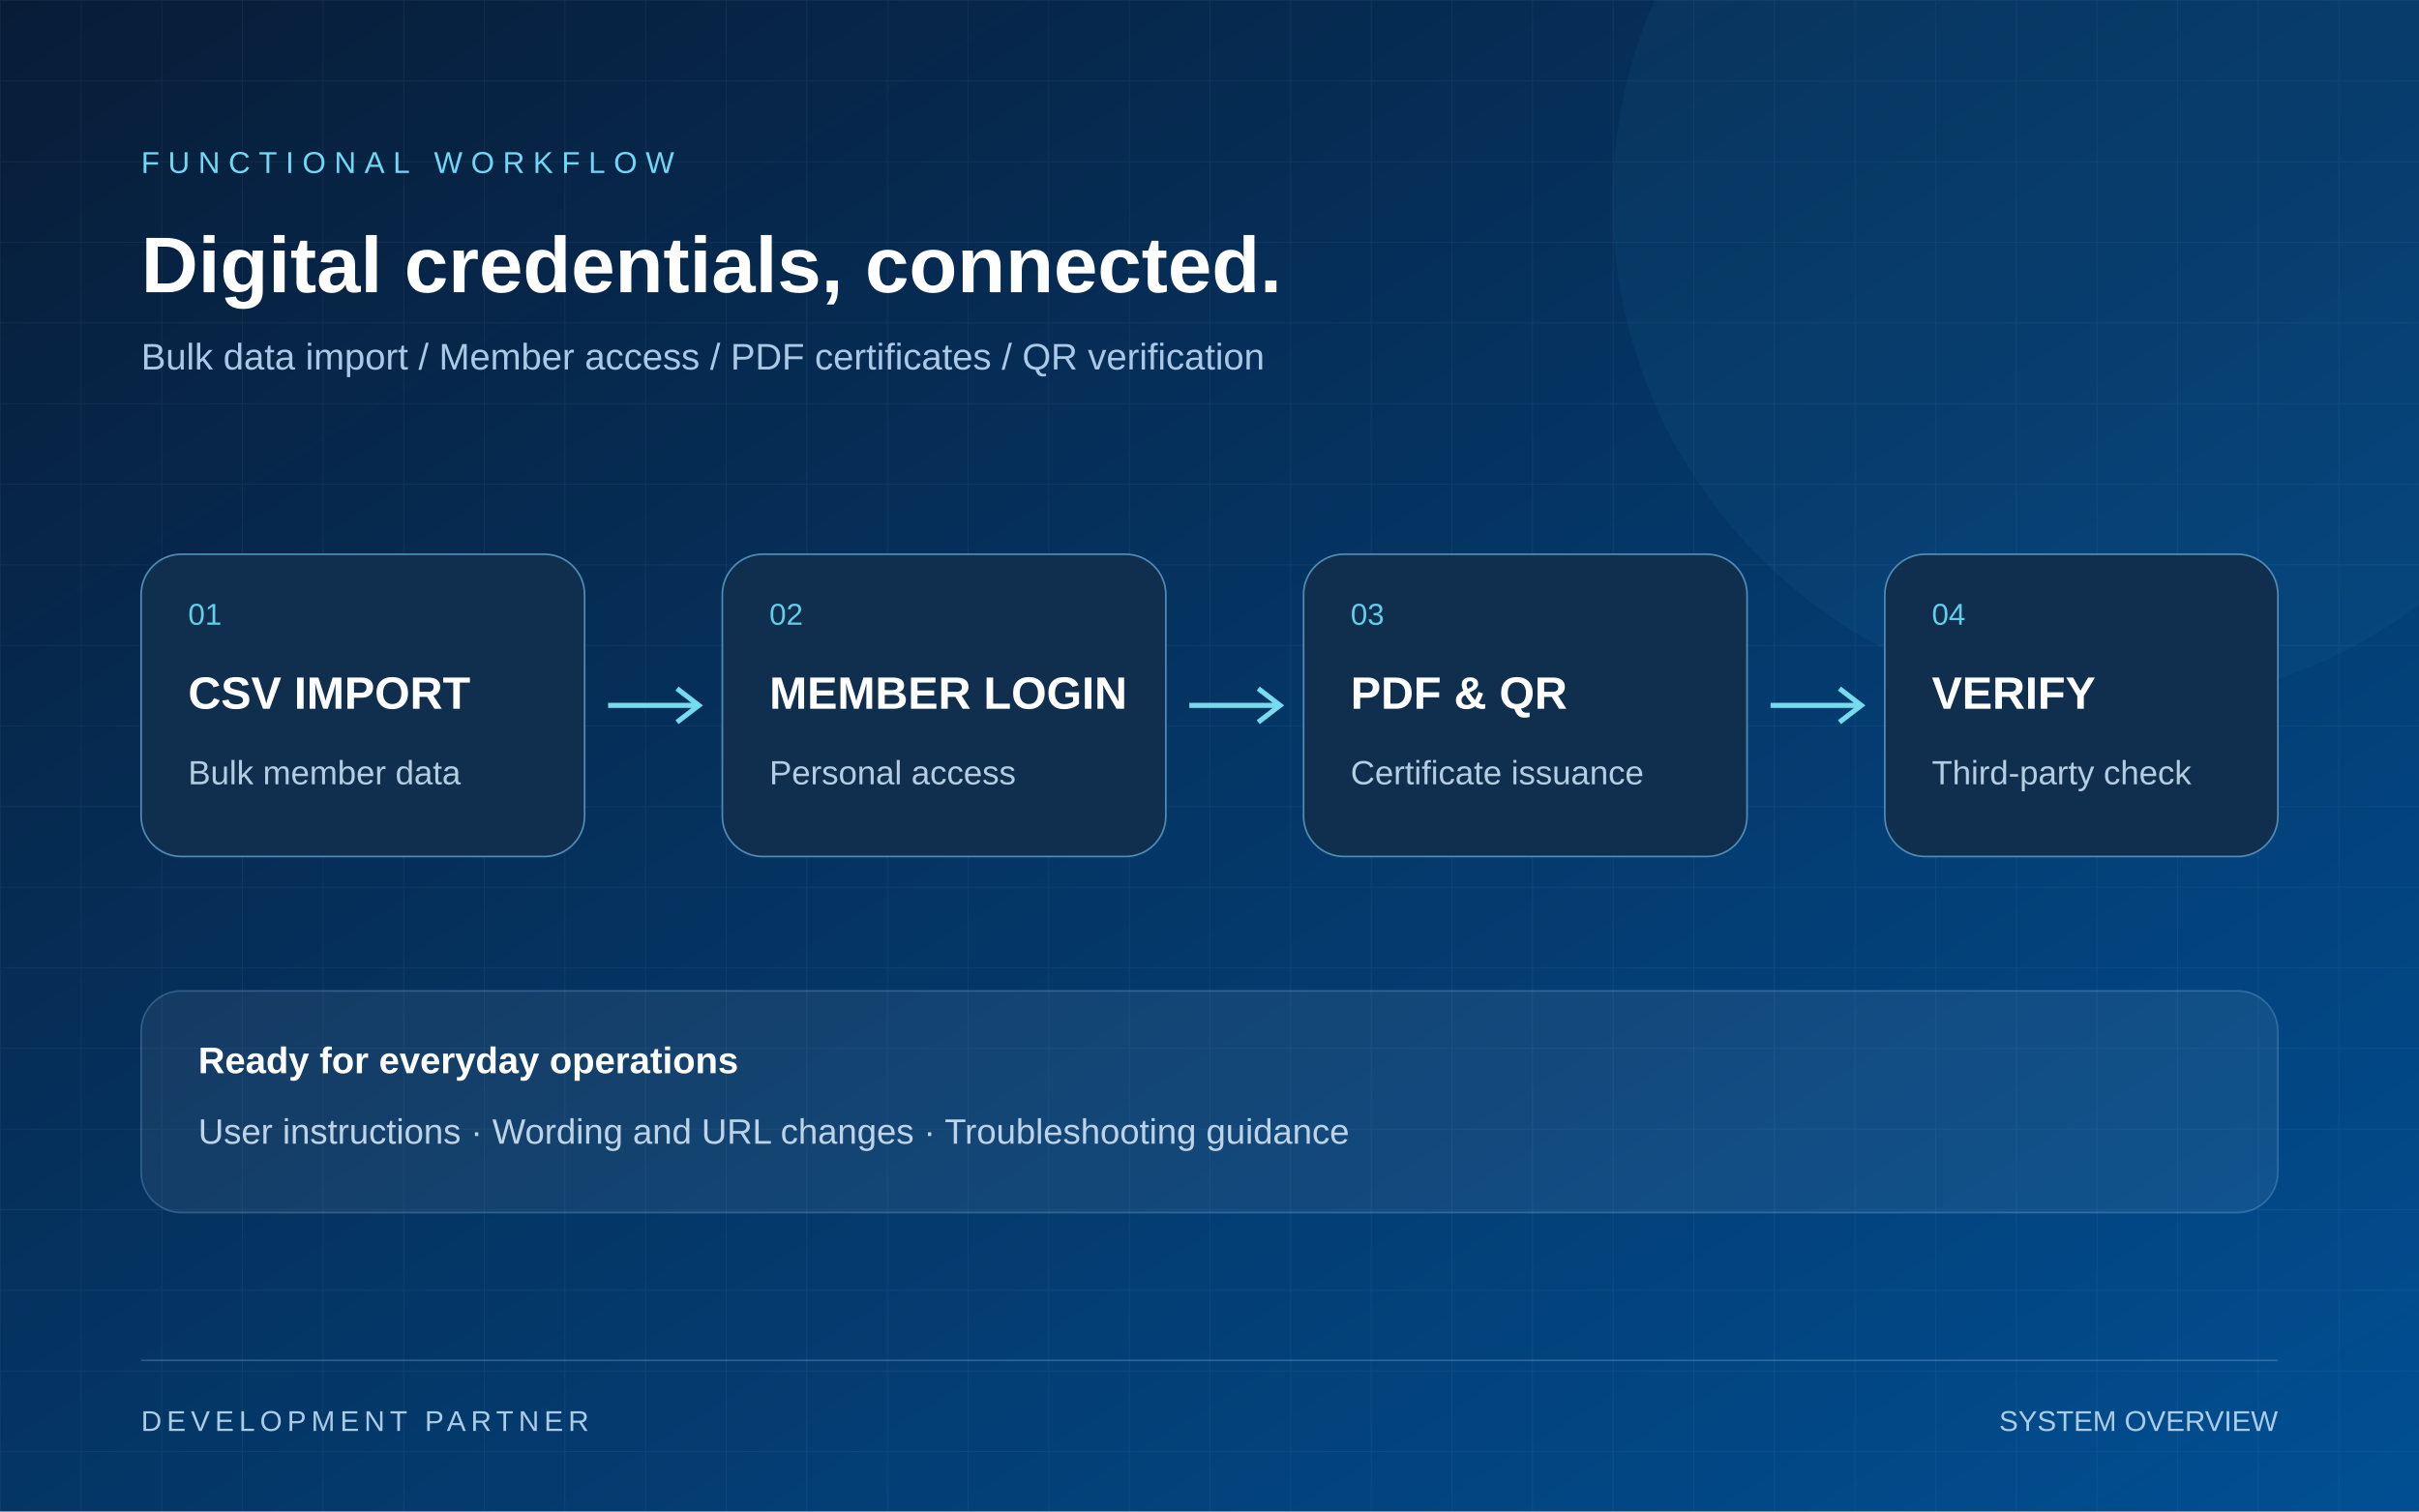
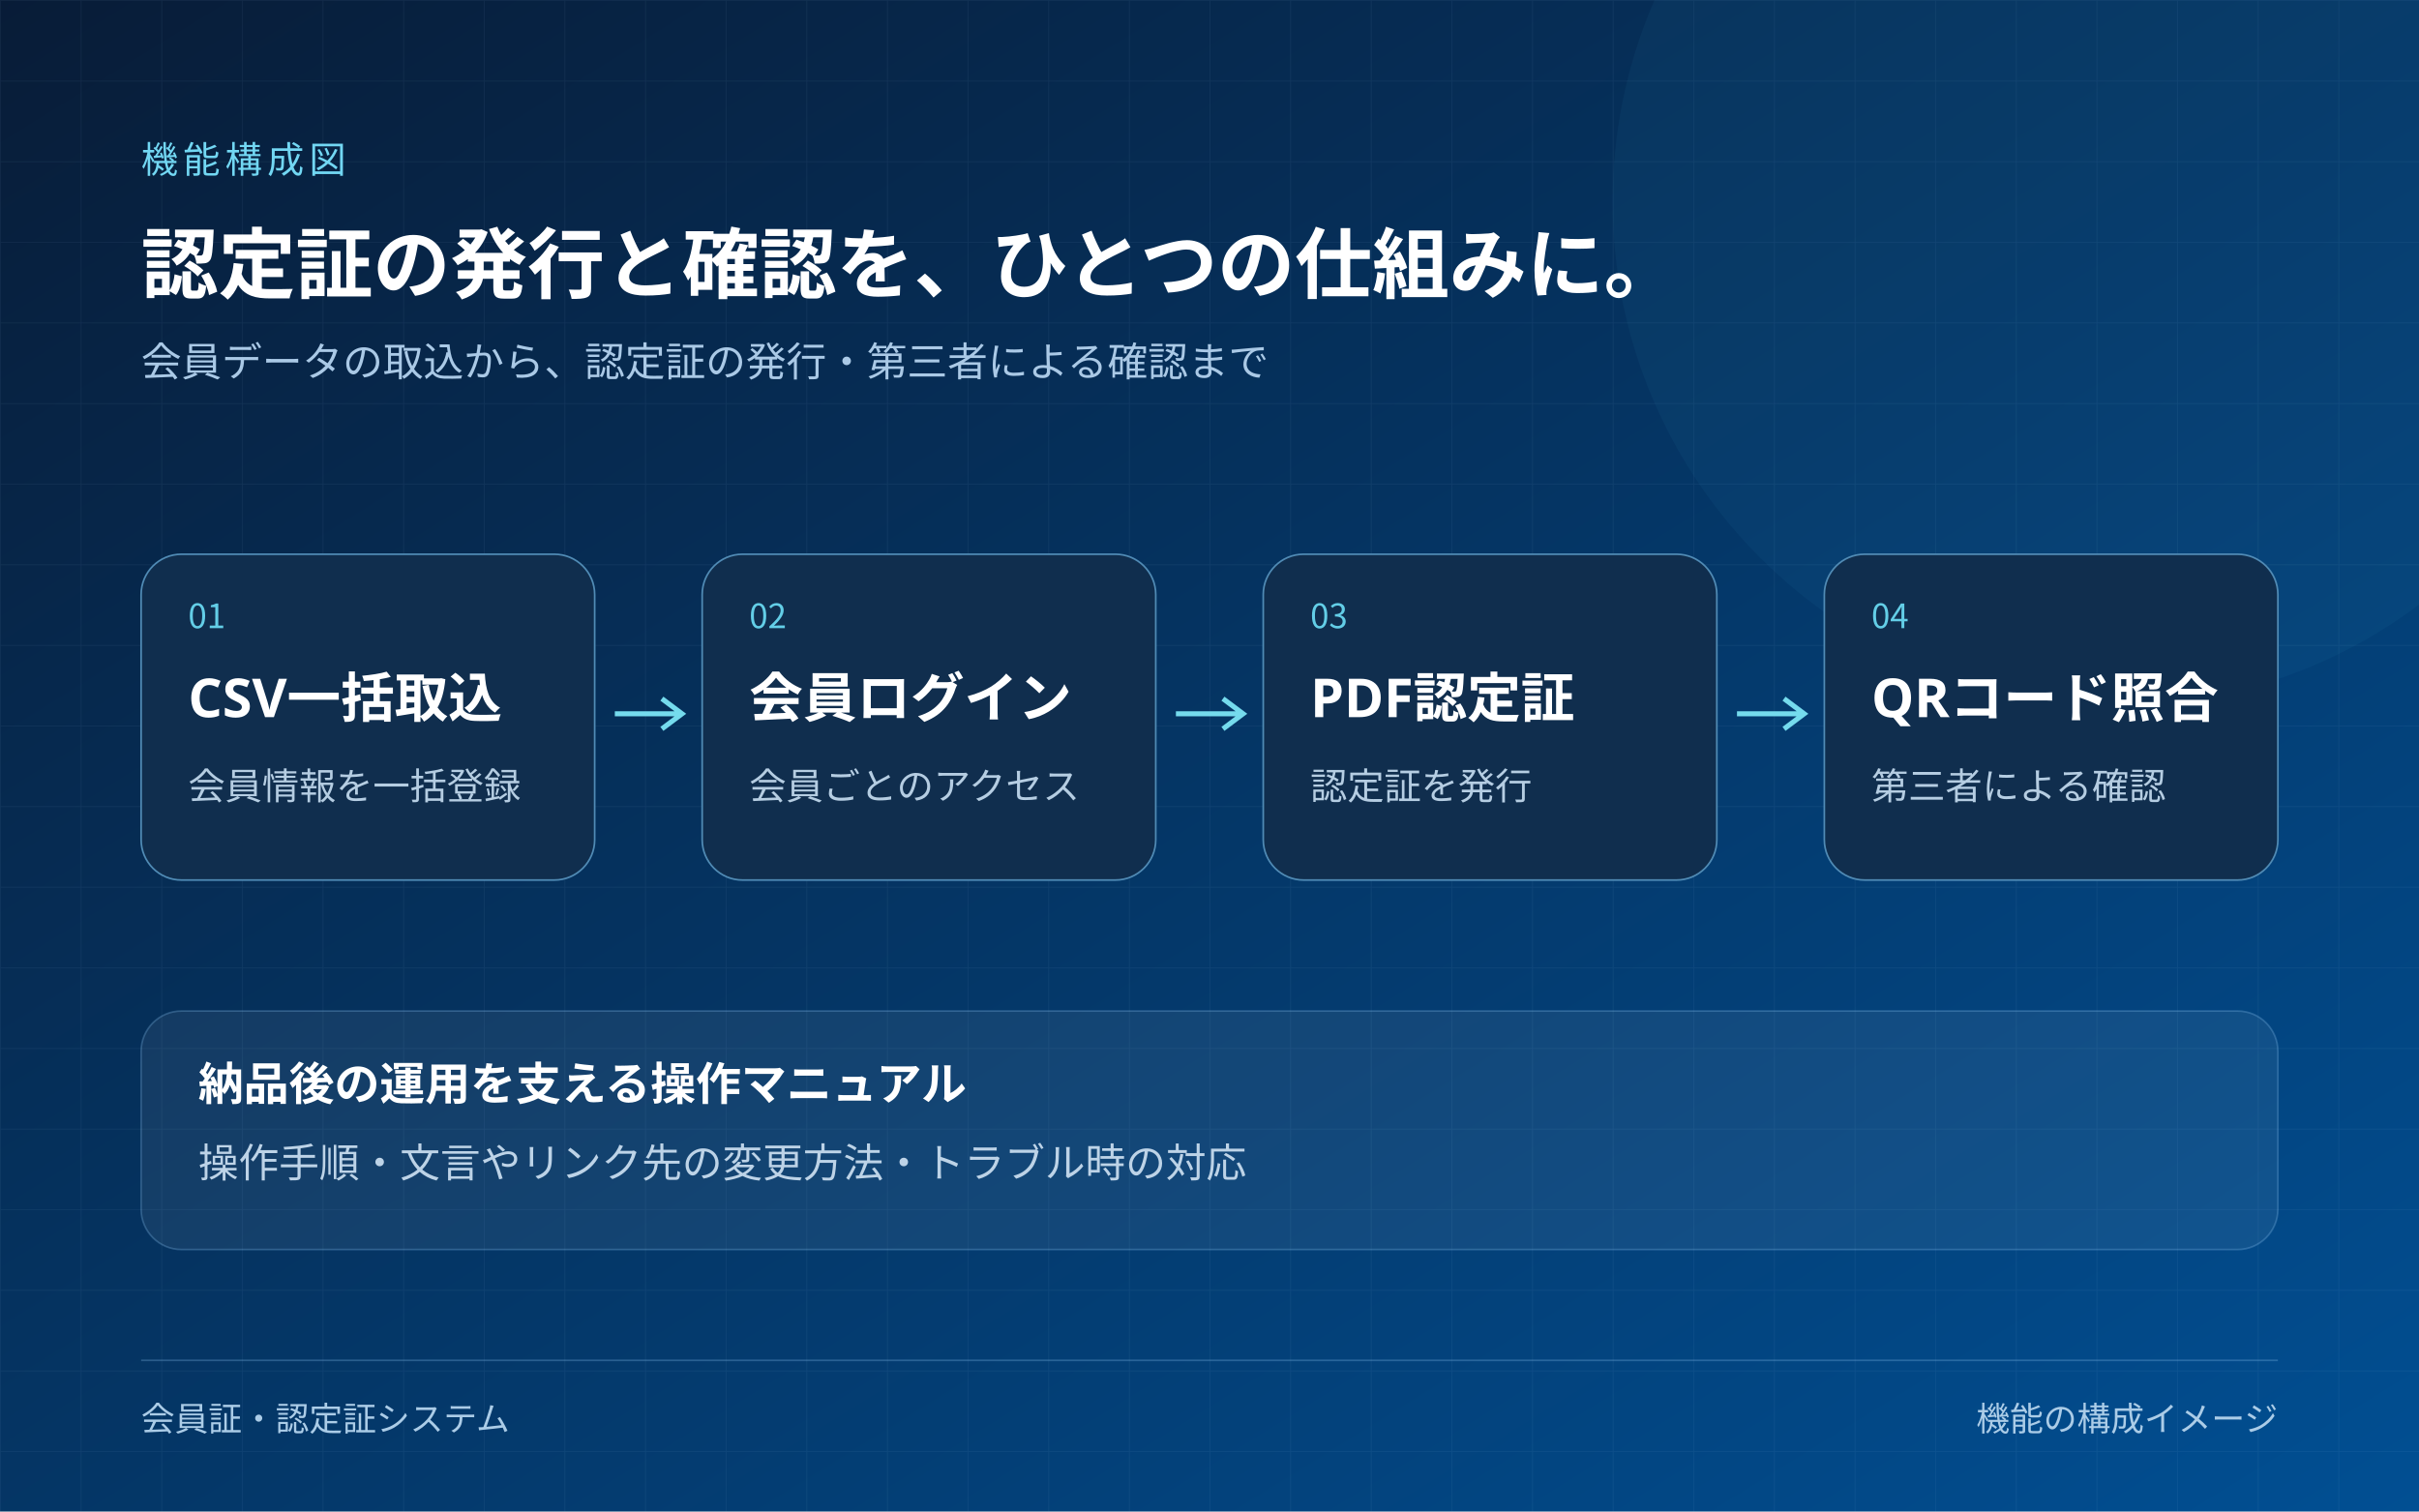
- <svg xmlns="http://www.w3.org/2000/svg" width="1440" height="900" viewBox="0 0 1440 900">
+ <svg xmlns="http://www.w3.org/2000/svg" width="1440" height="900" viewBox="0 0 1440 900" role="img" aria-labelledby="certificate-title certificate-description" xml:lang="ja">
  <defs>
    <linearGradient id="bg" x2="1" y2="1">
      <stop stop-color="#081c37" />
      <stop offset="1" stop-color="#014f93" />
    </linearGradient>
    <pattern id="grid" width="48" height="48" patternUnits="userSpaceOnUse">
      <path d="M48 0H0V48" fill="none" stroke="#b4dfff" stroke-opacity=".06" />
    </pattern>
  </defs>
  <rect width="1440" height="900" fill="url(#bg)" />
  <rect width="1440" height="900" fill="url(#grid)" />
  <circle cx="1260" cy="120" r="300" fill="#42c5ec" opacity=".05" />
-   <g font-family="Arial, sans-serif">
-     <text x="84" y="103" font-size="18" letter-spacing="5" fill="#72d7f3">FUNCTIONAL WORKFLOW</text>
-     <text x="84" y="174" font-size="47" font-weight="700" fill="#fff">Digital credentials, connected.</text>
-     <text x="84" y="220" font-size="22" fill="#aac9e6">Bulk data import / Member access / PDF certificates / QR verification</text>
-     <rect x="84" y="330" width="264" height="180" rx="24" fill="#102e4e" stroke="#508bb5" />
-     <text x="112" y="372" font-size="18" fill="#63cee7">01</text>
-     <text x="112" y="422" font-size="27" font-weight="700" fill="#fff">CSV IMPORT</text>
-     <text x="112" y="467" font-size="20" fill="#b5cde2">Bulk member data</text>
-     <path d="M362 420h54m-13-10 13 10-13 10" fill="none" stroke="#75dbed" stroke-width="3" />
-     <rect x="430" y="330" width="264" height="180" rx="24" fill="#102e4e" stroke="#508bb5" />
-     <text x="458" y="372" font-size="18" fill="#63cee7">02</text>
-     <text x="458" y="422" font-size="27" font-weight="700" fill="#fff">MEMBER LOGIN</text>
-     <text x="458" y="467" font-size="20" fill="#b5cde2">Personal access</text>
-     <path d="M708 420h54m-13-10 13 10-13 10" fill="none" stroke="#75dbed" stroke-width="3" />
-     <rect x="776" y="330" width="264" height="180" rx="24" fill="#102e4e" stroke="#508bb5" />
-     <text x="804" y="372" font-size="18" fill="#63cee7">03</text>
-     <text x="804" y="422" font-size="27" font-weight="700" fill="#fff">PDF &amp; QR</text>
-     <text x="804" y="467" font-size="20" fill="#b5cde2">Certificate issuance</text>
-     <path d="M1054 420h54m-13-10 13 10-13 10" fill="none" stroke="#75dbed" stroke-width="3" />
-     <rect x="1122" y="330" width="234" height="180" rx="24" fill="#102e4e" stroke="#508bb5" />
-     <text x="1150" y="372" font-size="18" fill="#63cee7">04</text>
-     <text x="1150" y="422" font-size="27" font-weight="700" fill="#fff">VERIFY</text>
-     <text x="1150" y="467" font-size="20" fill="#b5cde2">Third-party check</text>
-     <rect x="84" y="590" width="1272" height="132" rx="24" fill="#fff" fill-opacity=".06" stroke="#80b9e7" stroke-opacity=".3" />
-     <text x="118" y="639" font-size="22" font-weight="700" fill="#fff">Ready for everyday operations</text>
-     <text x="118" y="681" font-size="21" fill="#bdd3e7">User instructions · Wording and URL changes · Troubleshooting guidance</text>
+   <g font-family="'Hiragino Kaku Gothic ProN', 'Hiragino Sans', 'Yu Gothic', Meiryo, system-ui, sans-serif">
+     <text x="84" y="103" font-size="22" letter-spacing="3" fill="#72d7f3">機能構成図</text>
+     <text x="84" y="174" font-size="46" font-weight="700" fill="#fff">認定証の発行と確認を、ひとつの仕組みに。</text>
+     <text x="84" y="224" font-size="24" fill="#aac9e6">会員データの取込から、認定証の発行・第三者による確認まで</text>
+     <rect x="84" y="330" width="270" height="194" rx="24" fill="#102e4e" stroke="#508bb5" />
+     <text x="112" y="374" font-size="20" fill="#63cee7">01</text>
+     <text x="112" y="427" font-size="32" font-weight="700" fill="#fff">CSV一括取込</text>
+     <text x="112" y="476" font-size="22" fill="#b5cde2">会員情報を一括登録</text>
+     <path d="M366 425h40m-12-9 12 9-12 9" fill="none" stroke="#75dbed" stroke-width="3" />
+     <rect x="418" y="330" width="270" height="194" rx="24" fill="#102e4e" stroke="#508bb5" />
+     <text x="446" y="374" font-size="20" fill="#63cee7">02</text>
+     <text x="446" y="427" font-size="32" font-weight="700" fill="#fff">会員ログイン</text>
+     <text x="446" y="476" font-size="22" fill="#b5cde2">会員ごとのアクセス</text>
+     <path d="M700 425h40m-12-9 12 9-12 9" fill="none" stroke="#75dbed" stroke-width="3" />
+     <rect x="752" y="330" width="270" height="194" rx="24" fill="#102e4e" stroke="#508bb5" />
+     <text x="780" y="374" font-size="20" fill="#63cee7">03</text>
+     <text x="780" y="427" font-size="32" font-weight="700" fill="#fff">PDF認定証</text>
+     <text x="780" y="476" font-size="22" fill="#b5cde2">認定証を発行</text>
+     <path d="M1034 425h40m-12-9 12 9-12 9" fill="none" stroke="#75dbed" stroke-width="3" />
+     <rect x="1086" y="330" width="270" height="194" rx="24" fill="#102e4e" stroke="#508bb5" />
+     <text x="1114" y="374" font-size="20" fill="#63cee7">04</text>
+     <text x="1114" y="427" font-size="32" font-weight="700" fill="#fff">QRコード照合</text>
+     <text x="1114" y="476" font-size="22" fill="#b5cde2">第三者による確認</text>
+     <rect x="84" y="602" width="1272" height="142" rx="24" fill="#fff" fill-opacity=".06" stroke="#80b9e7" stroke-opacity=".3" />
+     <text x="118" y="655" font-size="27" font-weight="700" fill="#fff">納品後の運用を支える操作マニュアル</text>
+     <text x="118" y="701" font-size="24" fill="#bdd3e7">操作手順・文言やリンク先の変更方法・トラブル時の対応</text>
    <path d="M84 810H1356" stroke="#80b9e7" stroke-opacity=".3" />
-     <text x="84" y="852" font-size="17" letter-spacing="3" fill="#abcce7">DEVELOPMENT PARTNER</text>
-     <text x="1356" y="852" text-anchor="end" font-size="17" fill="#abcce7">SYSTEM OVERVIEW</text>
+     <text x="84" y="852" font-size="20" fill="#abcce7">会員証・認定証システム</text>
+     <text x="1356" y="852" text-anchor="end" font-size="20" fill="#abcce7">機能の構成イメージ</text>
  </g>
</svg>
